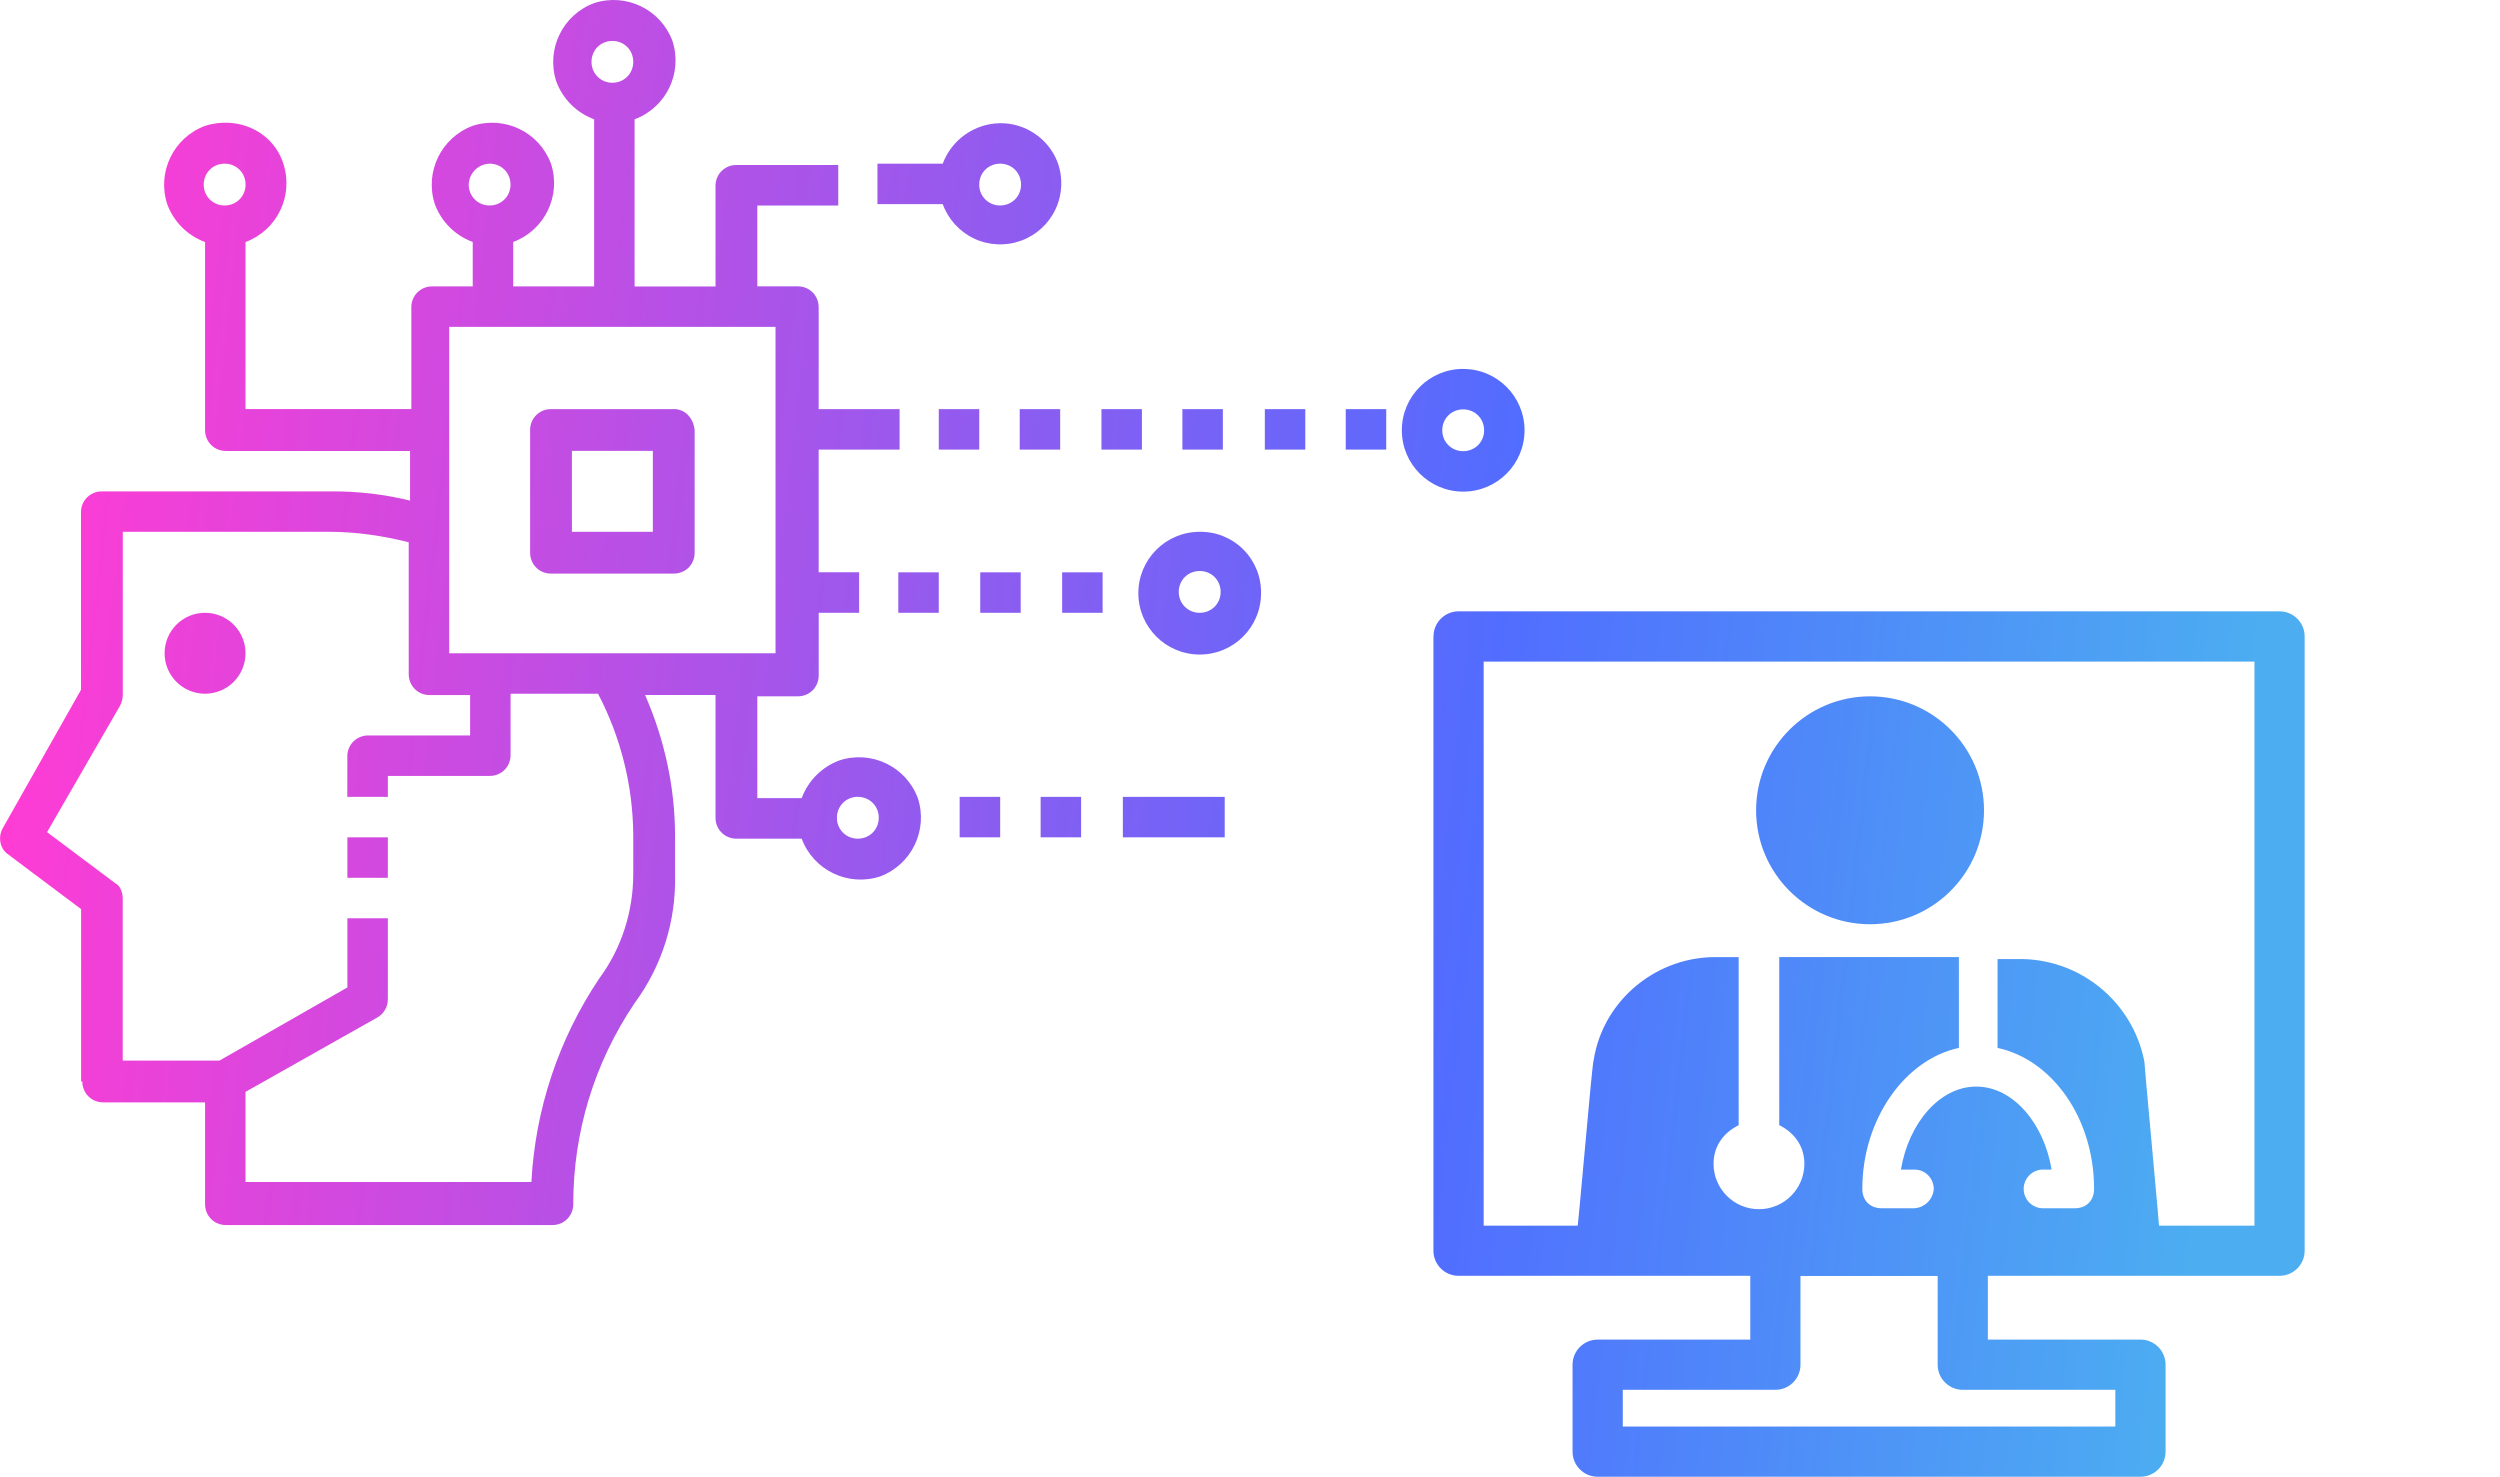
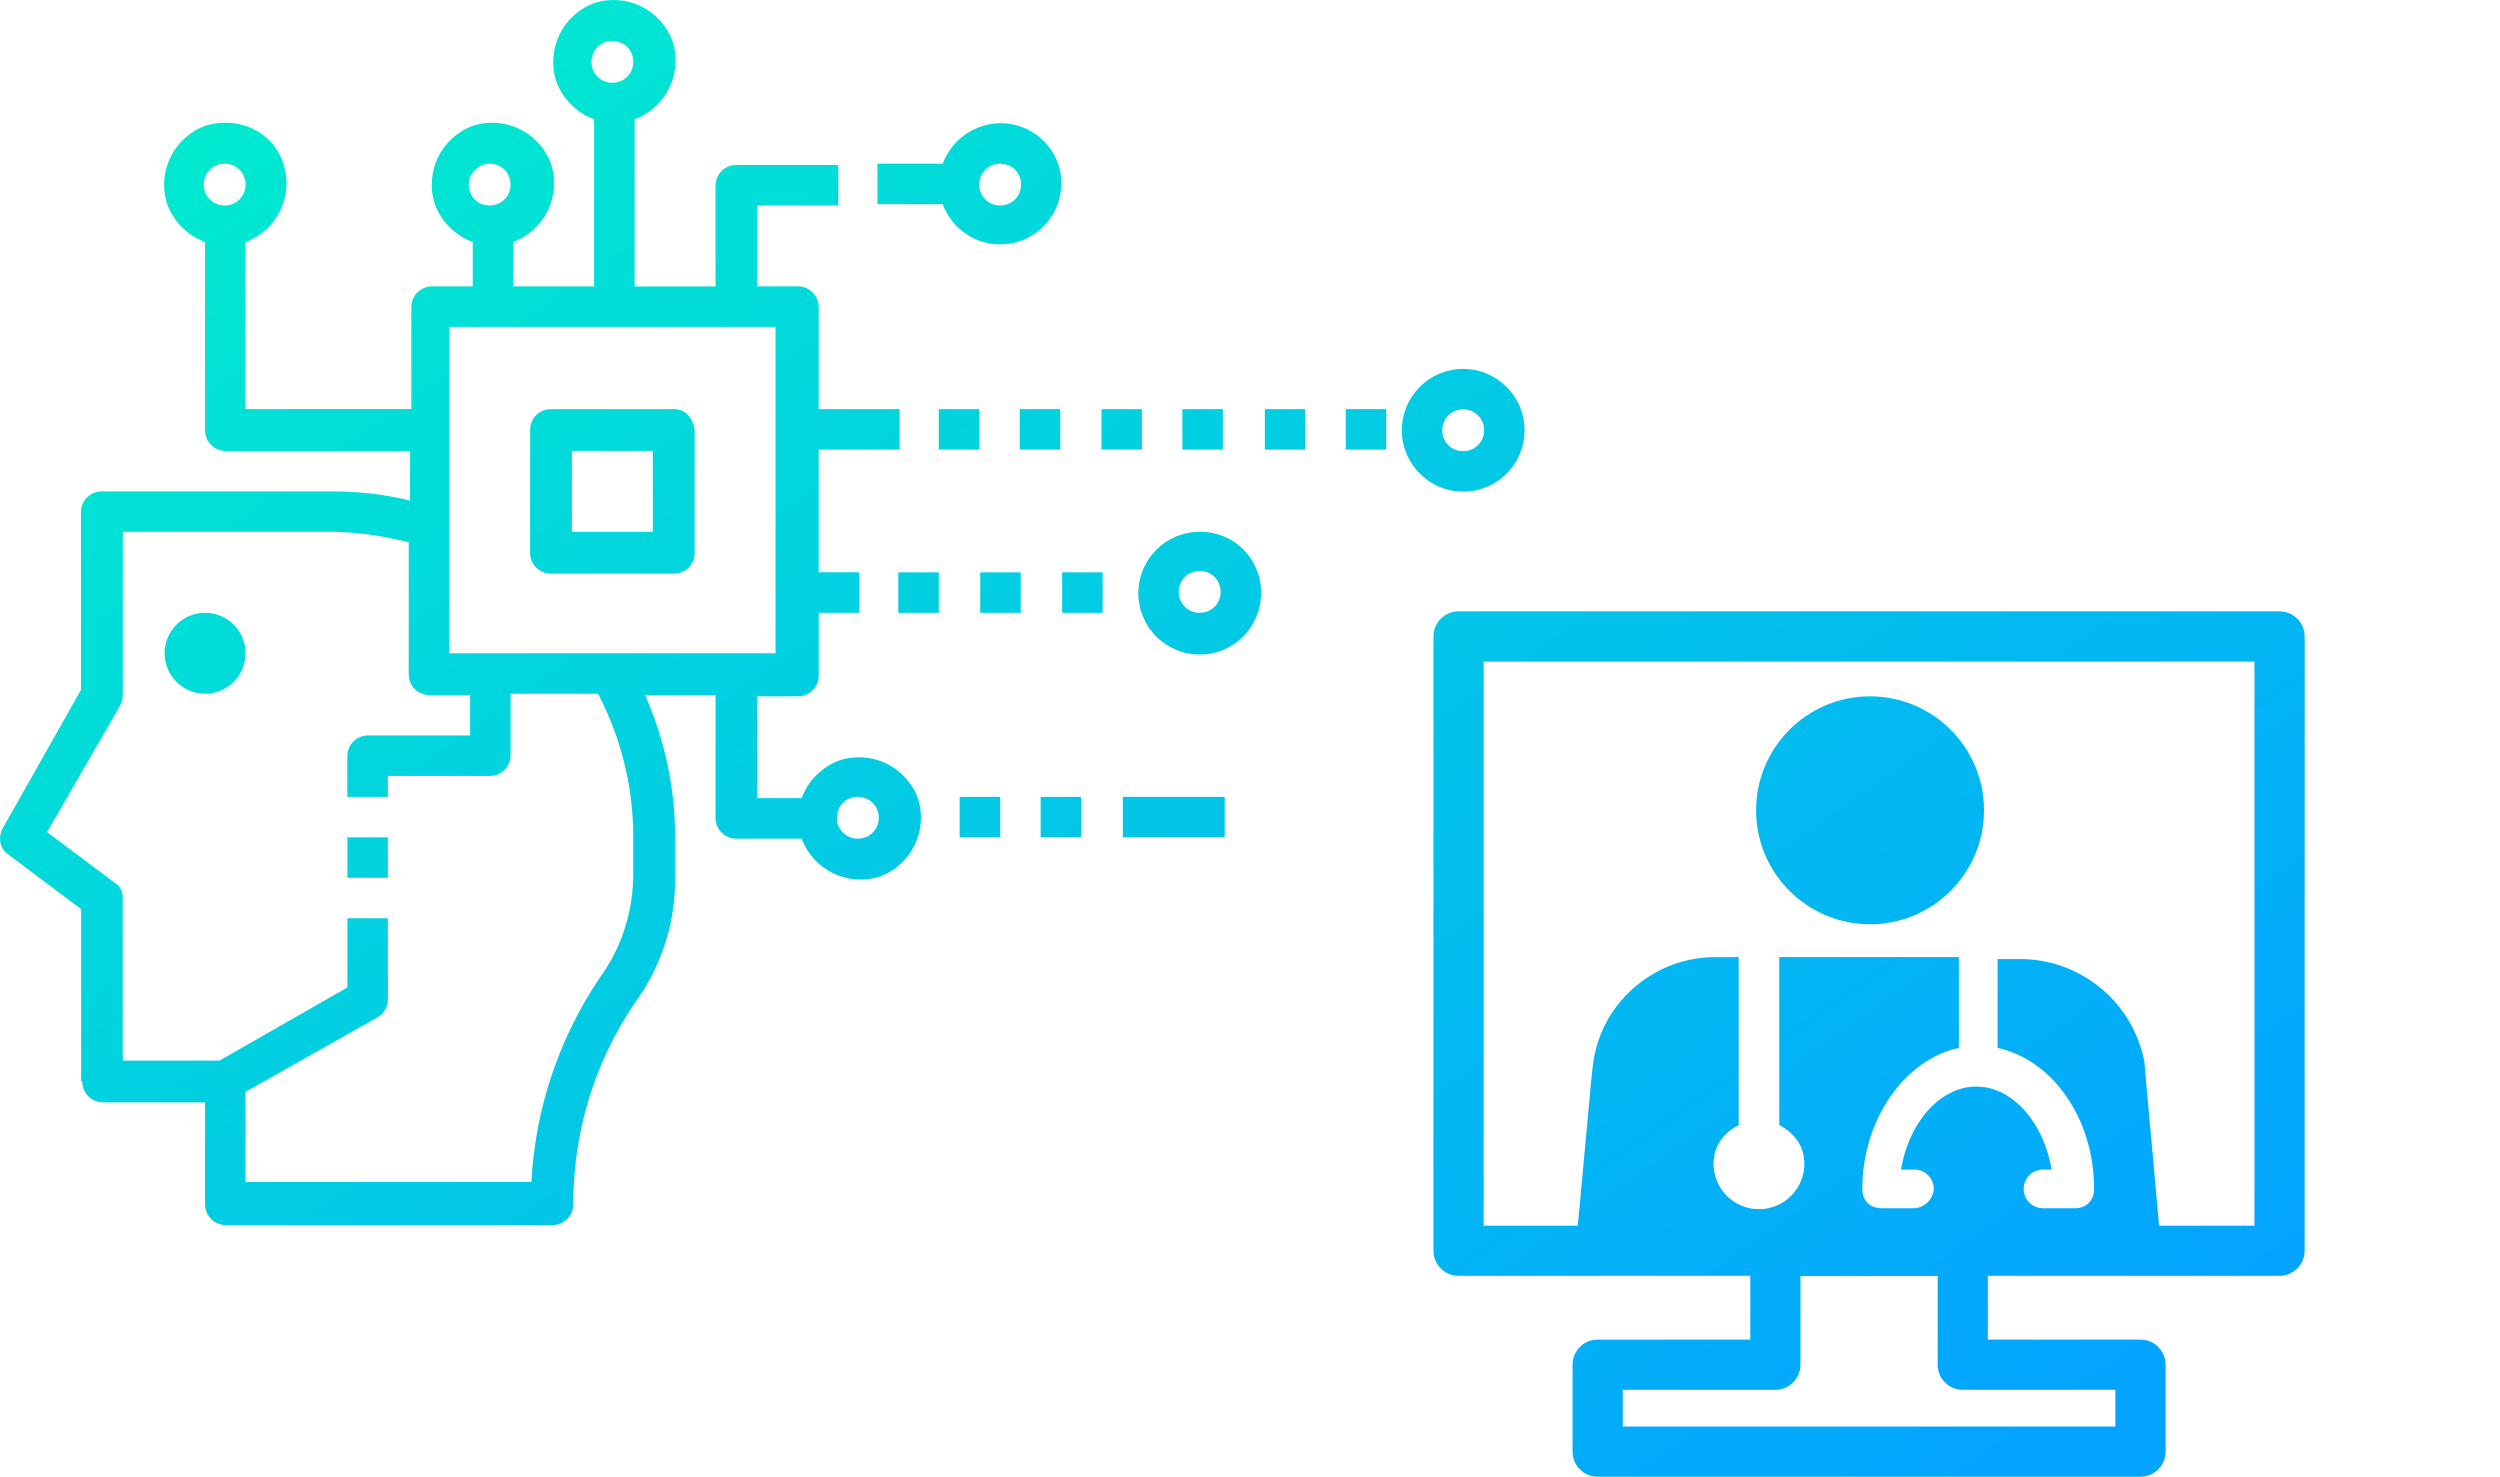
<svg xmlns="http://www.w3.org/2000/svg" viewBox="0 0 430 254" fill="none">
  <path d="M231.16 194.87c-12.46 0-23.7.6-35.25-5.46-35.56-17.92-46.81-64.37-18.85-94.12 13.98-14.88 34.04-21.26 54.1-21.26 0 0 2.74-54.04 55.32-54.04 0 0 34.95-2.73 50.15 33.1 0 0 27.96-14.28 47.71 4.24a35.81 35.81 0 0111.25 24.9c0 3.64-.3 6.98-1.22 10.32-.9 3.95-4.25 7.29.92 9.41 10.03 4.26 19.75 9.72 25.83 18.83 6.69 10.63 10.03 23.68 7.9 36.13-1.52 9.72-6.38 19.13-13.06 26.41-3.96 3.95-8.52 7.3-13.68 9.11-5.17 2.13-10.94 2.13-16.41 2.13h-18.24" fill="url(#paint0_linear)" />
  <mask id="a" mask-type="alpha" maskUnits="userSpaceOnUse" x="0" y="0" width="397" height="254">
    <path d="M321.65 158.97a19.6 19.6 0 100-39.2 19.6 19.6 0 000 39.2zM299.05 193.53v-28.9h-3.32c-10.63-.34-19.94 7.3-21.6 17.6-.33.67-2.32 25.59-3.32 33.9h101c-.66-8.31-2.98-32.9-2.98-33.56a21.81 21.81 0 00-21.93-17.61h-3.32v15.28c9.3 2 16.6 11.96 16.6 24.25 0 2-1.32 3.33-3.31 3.33h-5.65a3.33 3.33 0 010-6.65h1.66c-1.33-7.97-6.65-14.28-12.96-14.28-6.31 0-11.63 6.3-12.96 14.28h2.33c2 0 3.32 1.66 3.32 3.32a3.57 3.57 0 01-3.32 3.33h-5.65c-2 0-3.32-1.33-3.32-3.33 0-11.96 7.3-22.26 16.61-24.25v-15.62h-30.9v28.9c2.66 1.34 4.32 3.66 4.32 6.65a7.81 7.81 0 01-15.62 0c0-2.99 1.66-5.31 4.32-6.64z" fill="#000" />
    <path fill-rule="evenodd" clip-rule="evenodd" d="M246.56 109.47a4.32 4.32 0 014.31-4.32h141.21a4.32 4.32 0 014.32 4.32v105.66a4.32 4.32 0 01-4.31 4.31H250.87a4.32 4.32 0 01-4.32-4.31V109.47zm8.63 4.32v97.02h132.58v-97.02H255.19z" fill="#000" />
    <path fill-rule="evenodd" clip-rule="evenodd" d="M301.05 215.13a4.32 4.32 0 014.32-4.32h32.23a4.32 4.32 0 014.31 4.32v15.28h26.25a4.32 4.32 0 014.32 4.32v14.95a4.32 4.32 0 01-4.32 4.32H274.8a4.32 4.32 0 01-4.32-4.32v-14.95a4.32 4.32 0 014.32-4.32h26.25v-15.28zm8.63 4.31v15.29a4.32 4.32 0 01-4.31 4.32h-26.25v6.31h84.72v-6.31H337.6a4.32 4.32 0 01-4.32-4.32v-15.28h-23.6z" fill="#000" />
    <path d="M14.16 186.01c0 2.02 1.58 3.6 3.6 3.6h17.51v17.5c0 2.03 1.57 3.6 3.6 3.6H95c2.02 0 3.6-1.57 3.6-3.6 0-12.34 3.59-24.24 10.55-34.57a35.66 35.66 0 006.96-22v-6.74c0-8.31-1.8-16.62-5.16-24.26h12.12v21.11c0 2.02 1.58 3.6 3.6 3.6h11.22a10.8 10.8 0 0013.48 6.5 10.8 10.8 0 006.5-13.47 10.8 10.8 0 00-13.46-6.5 10.97 10.97 0 00-6.52 6.5h-7.63v-17.51h6.96c2.02 0 3.6-1.57 3.6-3.6V105.4h6.95v-6.97h-6.96v-21.1h13.92v-6.96h-13.92V52.85c0-2.02-1.57-3.6-3.6-3.6h-6.95V35.35h13.92v-6.97h-17.52a3.55 3.55 0 00-3.59 3.6v17.29h-13.92V20.52a10.8 10.8 0 006.51-13.48A10.8 10.8 0 00102.2.53 10.8 10.8 0 0095.68 14a10.98 10.98 0 006.51 6.52v28.74H88.27v-7.64a10.8 10.8 0 006.5-13.47 10.8 10.8 0 00-13.46-6.51 10.8 10.8 0 00-6.52 13.47 10.98 10.98 0 006.52 6.51v7.64h-6.97a3.55 3.55 0 00-3.59 3.6v17.5H42.23V41.63a10.8 10.8 0 006.51-13.47c-1.8-5.61-7.85-8.3-13.47-6.51a10.8 10.8 0 00-6.51 13.47 10.98 10.98 0 006.51 6.51v32.34c0 2.02 1.57 3.6 3.6 3.6h31.66v8.53a55.74 55.74 0 00-13.7-1.58h-39.3a3.55 3.55 0 00-3.6 3.6v30.53L.48 142.44c-.9 1.58-.45 3.6.9 4.5l12.57 9.43v29.64h.22zm133.39-48.95c2.02 0 3.6 1.57 3.6 3.6 0 2.01-1.58 3.59-3.6 3.59a3.55 3.55 0 01-3.6-3.6c0-2.02 1.58-3.6 3.6-3.6zM38.64 35.34a3.55 3.55 0 01-3.6-3.6c0-2.02 1.58-3.59 3.6-3.59s3.6 1.57 3.6 3.6c0 2.01-1.58 3.59-3.6 3.59zm66.7-28.3c2.01 0 3.58 1.57 3.58 3.6 0 2.02-1.57 3.59-3.59 3.59a3.55 3.55 0 01-3.59-3.6c0-2.02 1.57-3.59 3.6-3.59zM84.21 28.15c2.03 0 3.6 1.57 3.6 3.6 0 2.01-1.57 3.59-3.6 3.59a3.55 3.55 0 01-3.59-3.6 3.7 3.7 0 013.6-3.59zm-6.96 28.07h56.14v56.14H77.26V56.22zM8.1 143.12l12.57-21.78c.23-.45.45-1.12.45-1.8V91.47H56.6c4.72 0 9.21.68 13.7 1.8v22.68c0 2.02 1.57 3.6 3.6 3.6h6.96v6.95H63.34a3.55 3.55 0 00-3.6 3.6v6.96h6.97v-3.6h17.51c2.03 0 3.6-1.57 3.6-3.59v-10.55h15.04a53.14 53.14 0 016.06 24.25v6.74c0 6.5-2.02 12.8-5.83 17.96A69.35 69.35 0 0091.4 203.3H42.23v-15.5L64.91 175a3.58 3.58 0 001.8-3.13v-13.93h-6.96v11.9l-22 12.58H21.11v-27.85c0-1.12-.44-2.24-1.34-2.7L8.1 143.13z" fill="#000" />
    <path d="M35.27 119.32a6.96 6.96 0 100-13.92 6.96 6.96 0 000 13.92zM115.89 70.37H94.78a3.55 3.55 0 00-3.6 3.59v21.1c0 2.03 1.58 3.6 3.6 3.6h21.1c2.03 0 3.6-1.57 3.6-3.6v-21.1c-.23-2.02-1.57-3.6-3.6-3.6zm-3.6 21.1H98.37V77.55h13.92v13.92zM172.03 21.19a10.7 10.7 0 00-9.88 6.96h-11.23v6.96h11.23a10.5 10.5 0 0013.47 6.29 10.5 10.5 0 006.29-13.47 10.5 10.5 0 00-9.88-6.74zm0 14.15a3.55 3.55 0 01-3.6-3.6c0-2.02 1.57-3.59 3.6-3.59 2.02 0 3.59 1.57 3.59 3.6 0 2.01-1.57 3.59-3.6 3.59zM251.67 63.45a10.54 10.54 0 100 21.11 10.54 10.54 0 100-21.1zm0 14.15a3.55 3.55 0 01-3.6-3.6c0-2.01 1.58-3.59 3.6-3.59s3.6 1.58 3.6 3.6-1.58 3.59-3.6 3.59zM206.35 91.47a10.54 10.54 0 100 21.11c5.84 0 10.55-4.71 10.55-10.55a10.4 10.4 0 00-10.55-10.56zm0 13.93a3.55 3.55 0 01-3.6-3.6c0-2.02 1.58-3.59 3.6-3.59s3.6 1.57 3.6 3.6c0 2.02-1.58 3.59-3.6 3.59zM172.03 137.06h-6.97v6.96h6.97v-6.96zM161.47 98.44h-6.96v6.96h6.96v-6.96zM175.56 98.44h-6.96v6.96h6.96v-6.96zM189.65 98.44h-6.96v6.96h6.96v-6.96zM185.95 137.06h-6.96v6.96h6.96v-6.96zM210.65 137.06h-17.52v6.96h17.52v-6.96zM168.43 70.37h-6.96v6.96h6.96v-6.96zM196.41 70.37h-6.96v6.96h6.96v-6.96zM224.51 70.37h-6.96v6.96h6.96v-6.96zM182.35 70.37h-6.96v6.96h6.96v-6.96zM210.33 70.37h-6.96v6.96h6.96v-6.96zM238.43 70.37h-6.96v6.96h6.96v-6.96zM66.7 144.02h-6.95v6.96h6.96v-6.96z" fill="#000" />
  </mask>
  <g mask="url(#a)">
    <path fill="url(#paint1_linear)" d="M-19.94-20.85h443.26v297.32H-19.94z" />
  </g>
  <defs>
    <linearGradient id="paint0_linear" x1="250.5" y1="43.5" x2="295.5" y2="194.89" gradientUnits="userSpaceOnUse">
      <stop offset=".55" stop-color="#fff" />
      <stop offset="1" stop-color="#fff" stop-opacity="0" />
    </linearGradient>
-     <linearGradient id="paint1_linear" x1="381.17" y1="177.21" x2=".36" y2="134.58" gradientUnits="userSpaceOnUse">
-       <stop stop-color="#4CADF1" />
-       <stop offset=".34" stop-color="#516DFF" />
-       <stop offset="1" stop-color="#FF3CD4" />
+     <linearGradient id="paint1_linear" x1="362.5" y1="238" x2="121.47" y2="-104.68" gradientUnits="userSpaceOnUse">
+       <stop stop-color="#03A4FF" />
+       <stop offset="1" stop-color="#00F4C8" />
    </linearGradient>
  </defs>
</svg>
